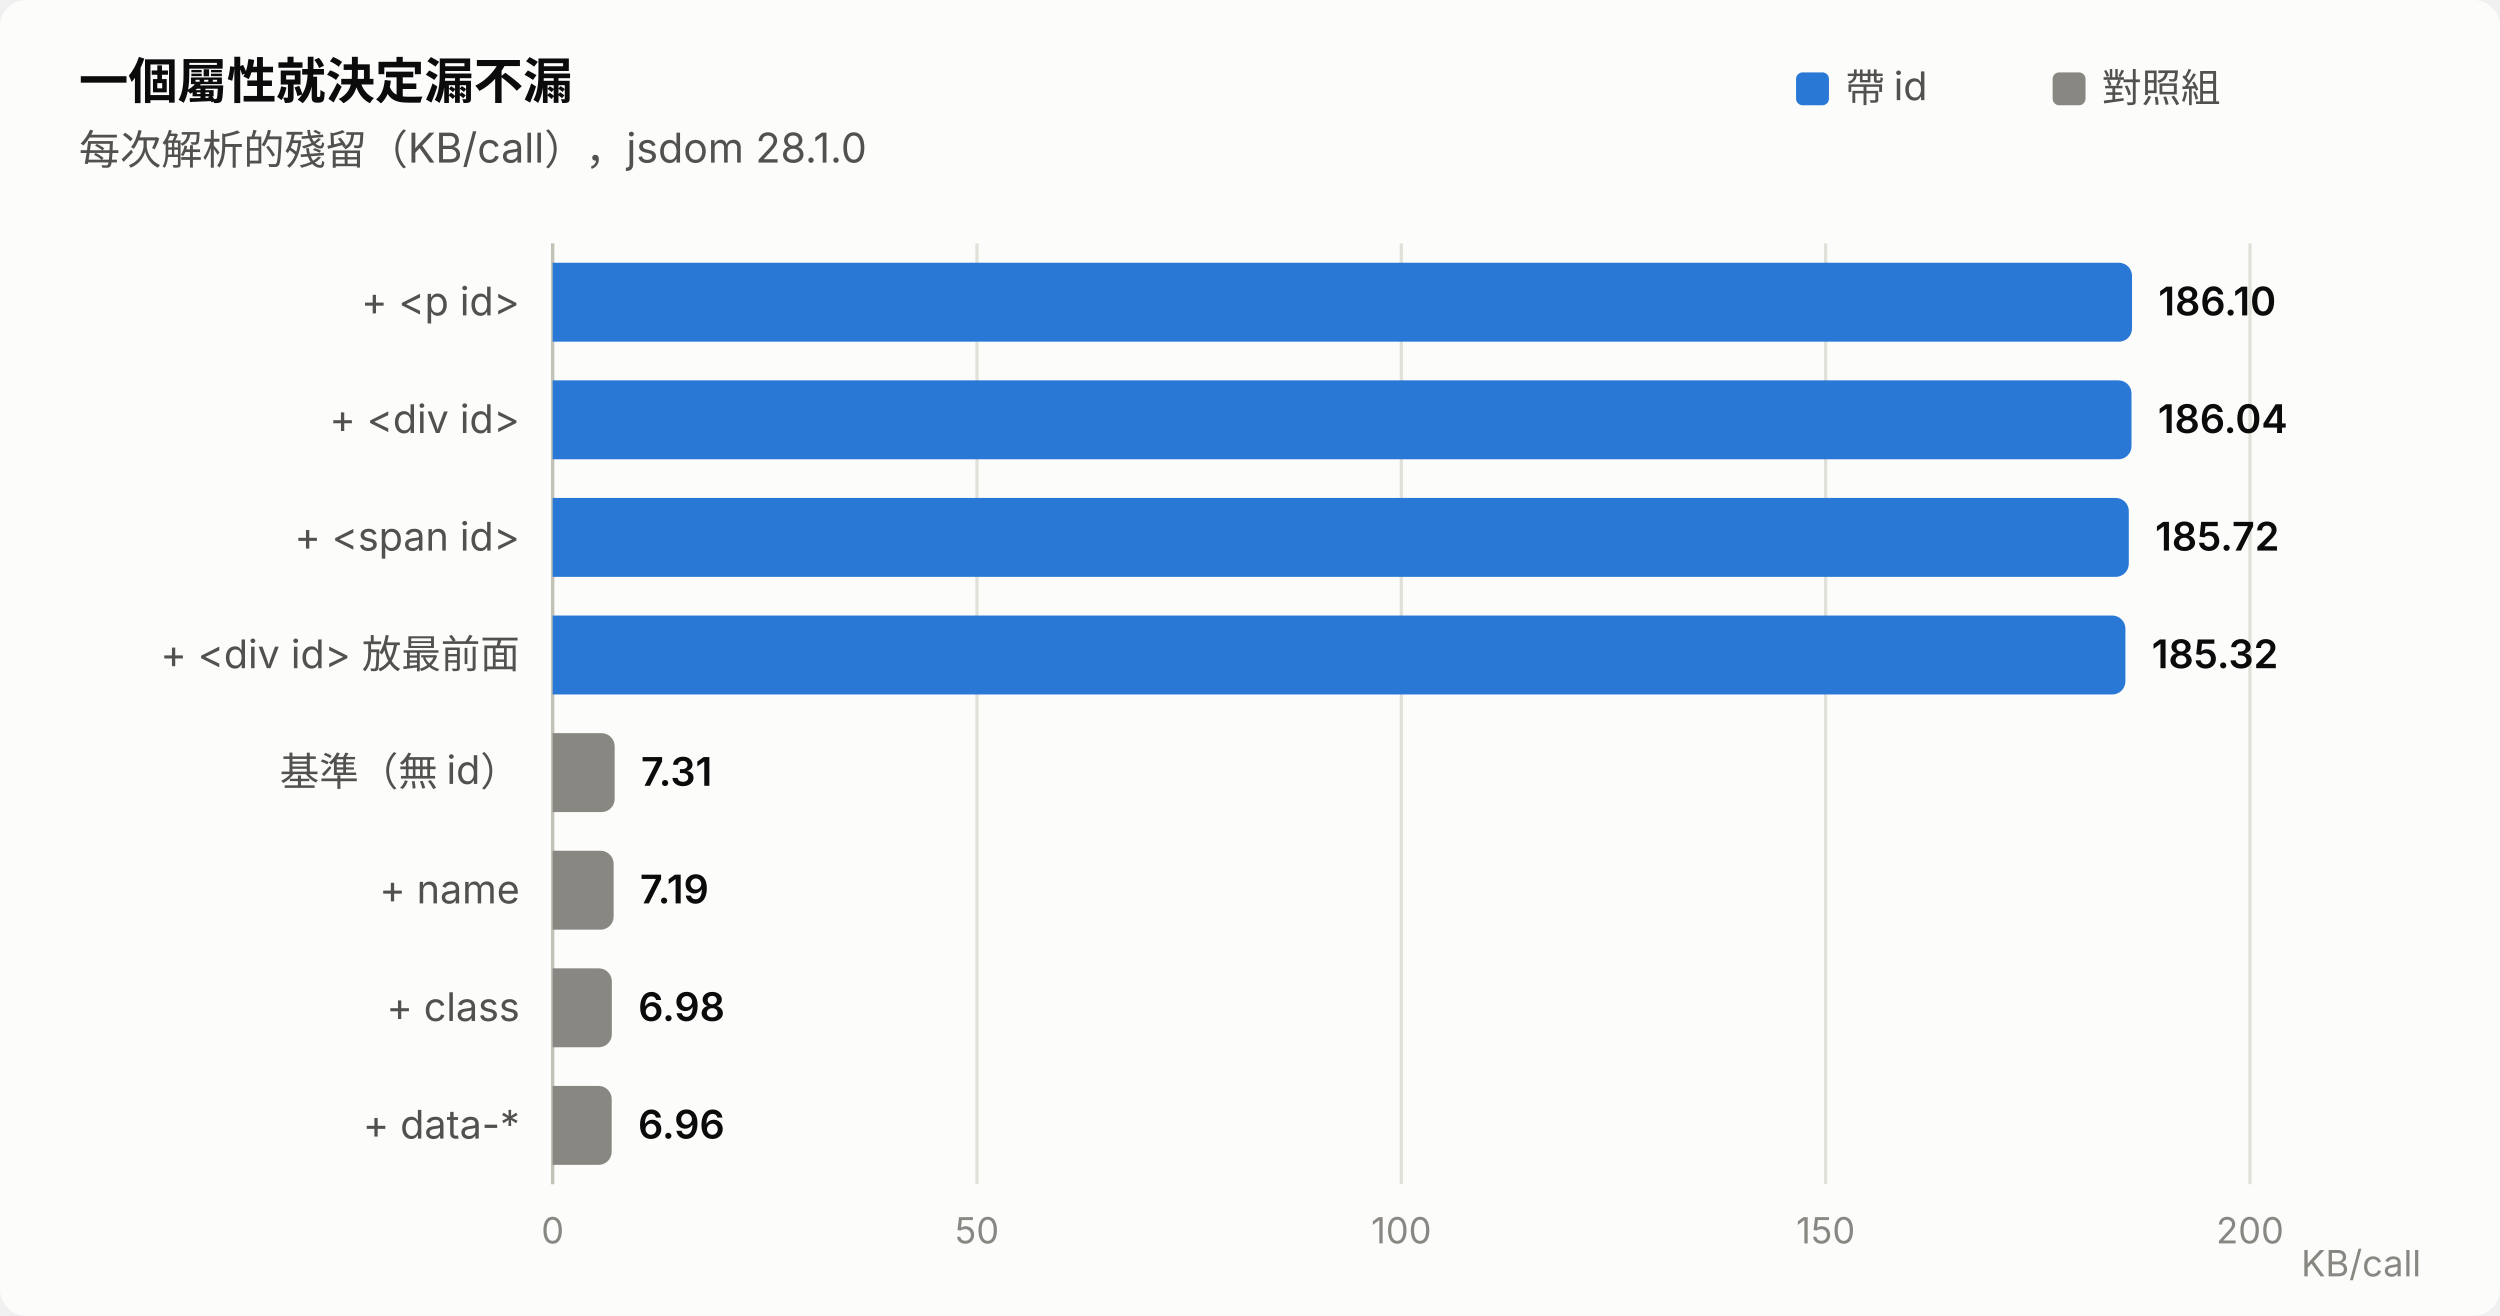
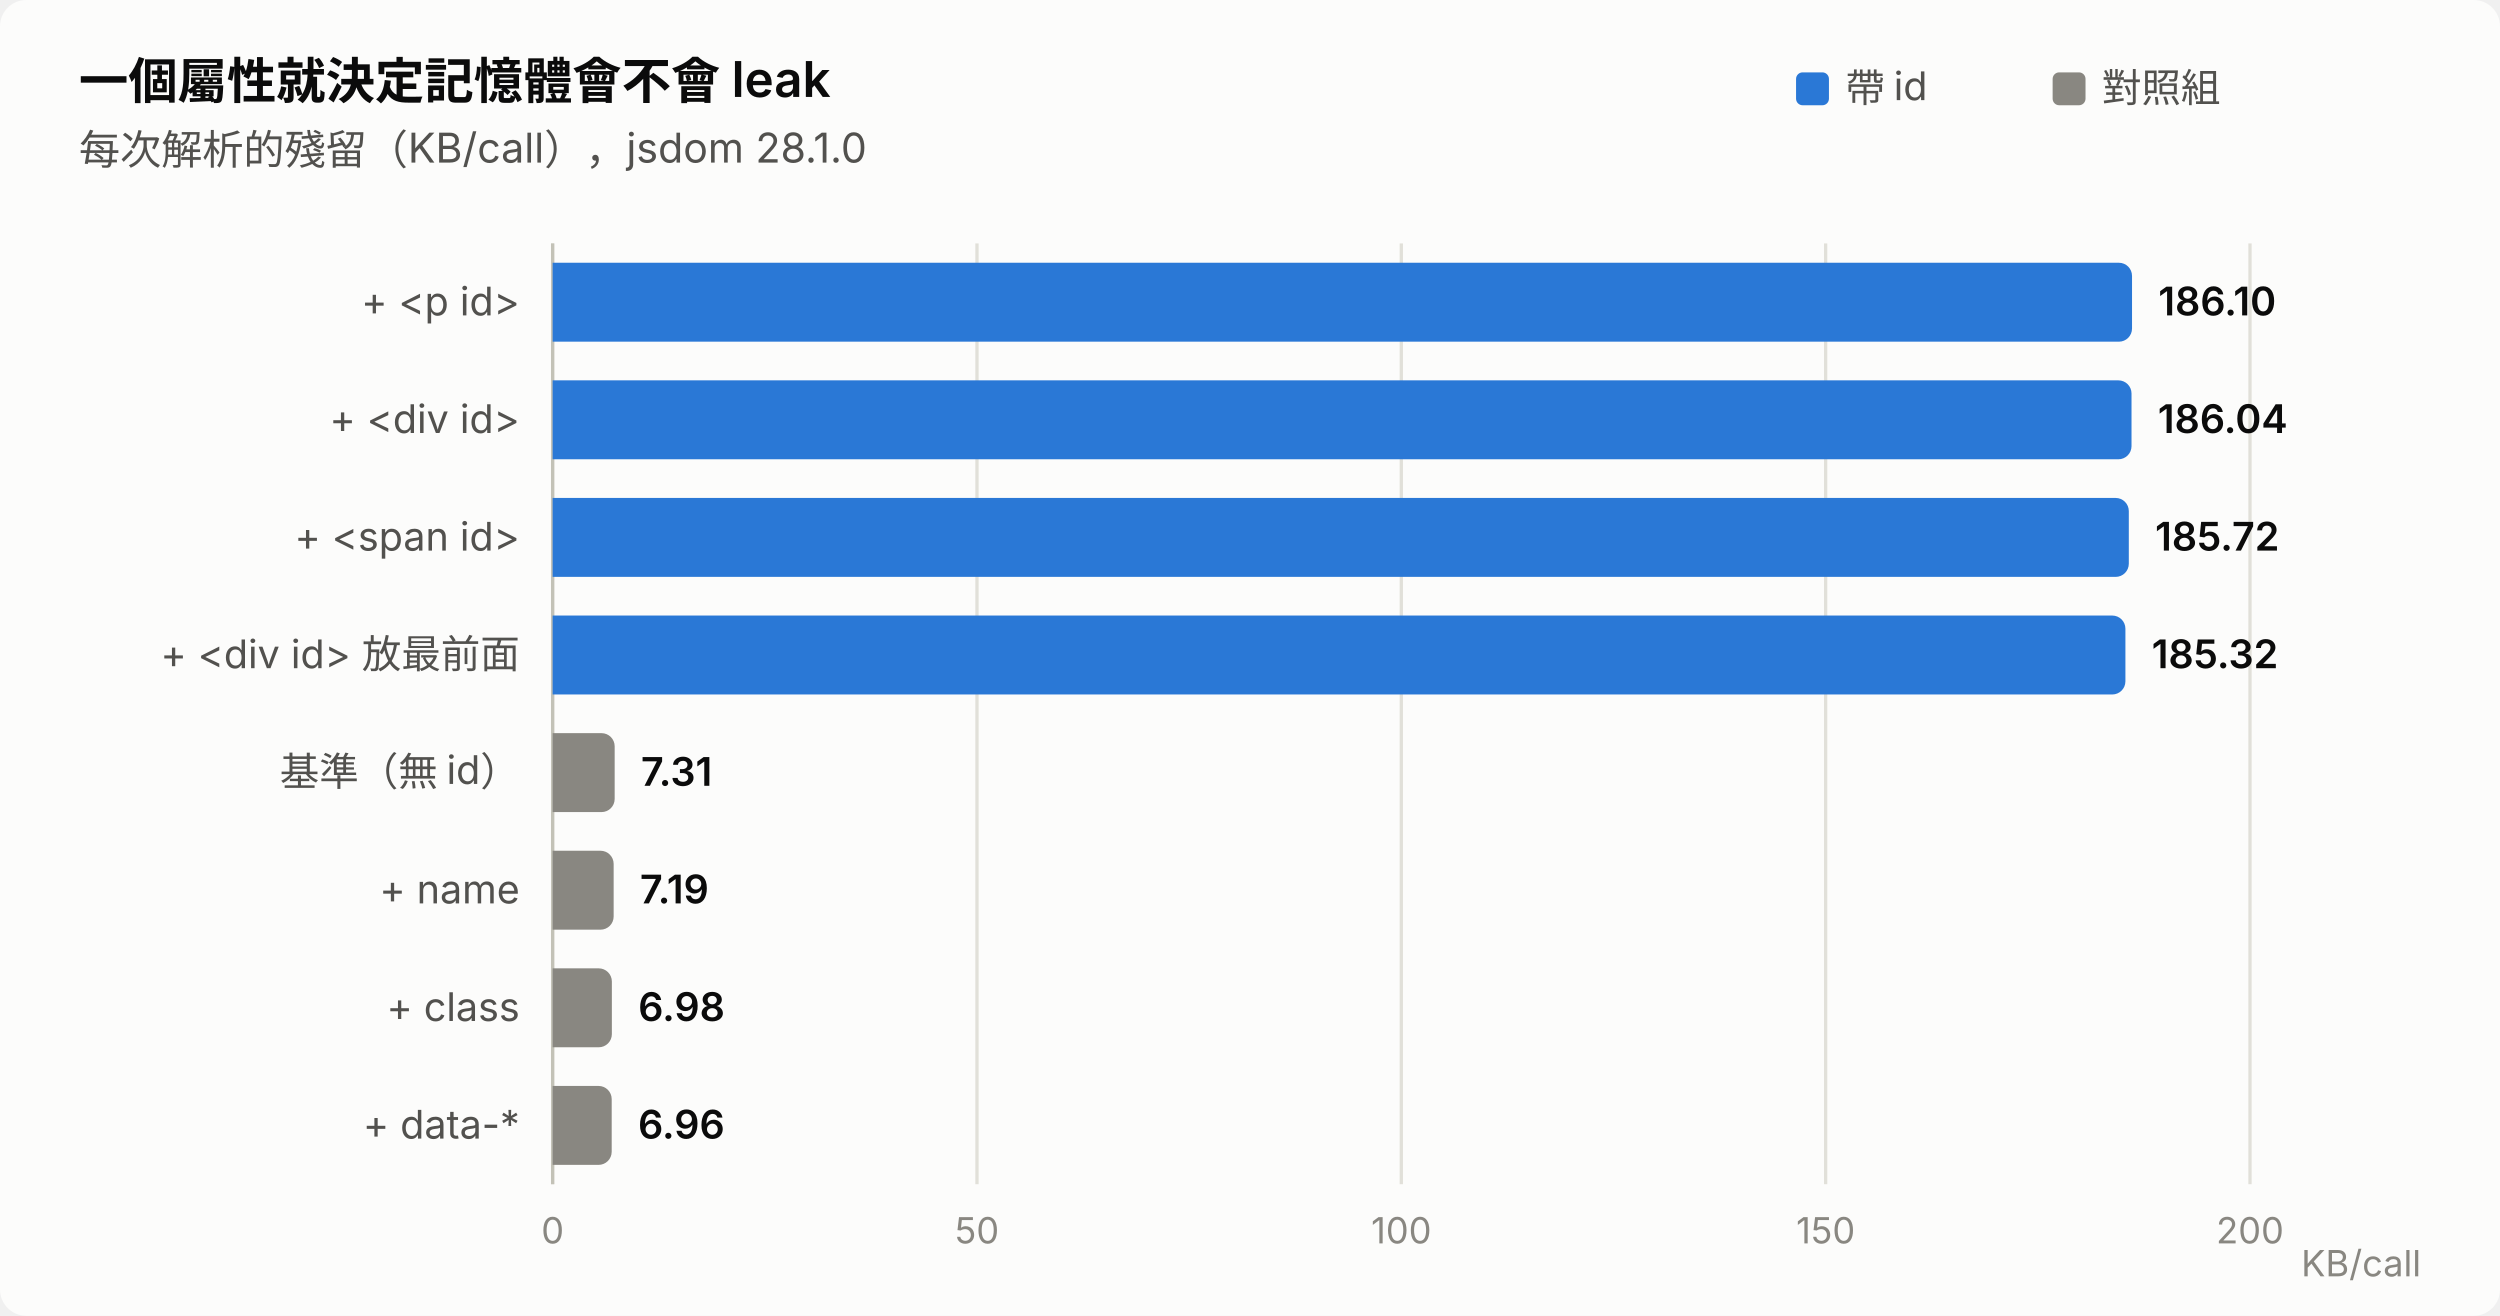
<svg xmlns="http://www.w3.org/2000/svg" viewBox="0 0 760 400" width="760" height="400" role="img" aria-labelledby="t d">
  <style>
    .s { fill: #fcfcfb }
    .ink { fill: #0b0b0b }  .ink2 { fill: #52514e }
    .muted { fill: #898781 }
    .grid { stroke: #e1e0d9 }  .axis { stroke: #c3c2b7 }
    .accent { fill: #2a78d6 }  .context { fill: #898781 }
    .gap { stroke: #fcfcfb }
    text { font-family: system-ui, -apple-system, "Segoe UI", "PingFang TC", "Noto Sans TC", sans-serif; }
    .t   { font-size: 15px; font-weight: 600 }
    .st  { font-size: 12.5px }
    .lbl { font-size: 12px }
    .val { font-size: 12px; font-weight: 600 }
    .tick { font-size: 11px; font-variant-numeric: tabular-nums }
    @media (prefers-color-scheme: dark) {
      .s { fill: #1a1a19 }
      .ink { fill: #ffffff }  .ink2 { fill: #c3c2b7 }
      .muted { fill: #898781 }
      .grid { stroke: #2c2c2a }  .axis { stroke: #383835 }
      .accent { fill: #3987e5 }  .context { fill: #898781 }
      .gap { stroke: #1a1a19 }
    }
  </style>
  <rect width="760" height="400" rx="8" class="s" />
-   <text x="24" y="30" class="t ink">一個屬性就決定漏不漏</text>
+   <text x="24" y="30" class="t ink">一個屬性就決定記憶體會不會 leak</text>
  <text x="24" y="50" class="st ink2">每次解析的殘留（KB/call），jsdom 28.1.0</text>
  <rect x="546" y="22" width="10" height="10" rx="2" class="accent" />
  <text x="561" y="31" class="lbl ink2">帶 id</text>
  <rect x="624" y="22" width="10" height="10" rx="2" class="context" />
  <text x="639" y="31" class="lbl ink2">對照組</text>
  <text x="736" y="388" class="tick muted" text-anchor="end">KB/call</text>
  <line x1="168" y1="74" x2="168" y2="360" class="grid" stroke-width="1" />
  <text x="168" y="378" class="tick muted" text-anchor="middle">0</text>
  <line x1="297" y1="74" x2="297" y2="360" class="grid" stroke-width="1" />
  <text x="297" y="378" class="tick muted" text-anchor="middle">50</text>
  <line x1="426" y1="74" x2="426" y2="360" class="grid" stroke-width="1" />
  <text x="426" y="378" class="tick muted" text-anchor="middle">100</text>
  <line x1="555" y1="74" x2="555" y2="360" class="grid" stroke-width="1" />
  <text x="555" y="378" class="tick muted" text-anchor="middle">150</text>
  <line x1="684" y1="74" x2="684" y2="360" class="grid" stroke-width="1" />
  <text x="684" y="378" class="tick muted" text-anchor="middle">200</text>
  <line x1="168" y1="74" x2="168" y2="360" class="axis" stroke-width="1" />
  <path d="M168,79.875h476.138a4,4 0 0 1 4,4v16a4,4 0 0 1 -4,4h-476.138z" class="accent" />
  <text x="158" y="95.875" class="lbl ink2" text-anchor="end">+ &lt;p id&gt;</text>
  <text x="656.138" y="95.875" class="val ink">186.10</text>
  <path d="M168,115.625h475.983a4,4 0 0 1 4,4v16a4,4 0 0 1 -4,4h-475.983z" class="accent" />
  <text x="158" y="131.625" class="lbl ink2" text-anchor="end">+ &lt;div id&gt;</text>
  <text x="655.983" y="131.625" class="val ink">186.04</text>
  <path d="M168,151.375h475.158a4,4 0 0 1 4,4v16a4,4 0 0 1 -4,4h-475.158z" class="accent" />
  <text x="158" y="167.375" class="lbl ink2" text-anchor="end">+ &lt;span id&gt;</text>
  <text x="655.158" y="167.375" class="val ink">185.72</text>
  <path d="M168,187.125h474.126a4,4 0 0 1 4,4v16a4,4 0 0 1 -4,4h-474.126z" class="accent" />
  <text x="158" y="203.125" class="lbl ink2" text-anchor="end">+ &lt;div id&gt; 放最前面</text>
  <text x="654.126" y="203.125" class="val ink">185.32</text>
  <path d="M168,222.875h14.86a4,4 0 0 1 4,4v16a4,4 0 0 1 -4,4h-14.86z" class="context" />
  <text x="158" y="238.875" class="lbl ink2" text-anchor="end">基準（無 id）</text>
  <text x="194.86" y="238.875" class="val ink">7.31</text>
  <path d="M168,258.625h14.55a4,4 0 0 1 4,4v16a4,4 0 0 1 -4,4h-14.55z" class="context" />
  <text x="158" y="274.625" class="lbl ink2" text-anchor="end">+ name</text>
  <text x="194.55" y="274.625" class="val ink">7.19</text>
  <path d="M168,294.375h14.008a4,4 0 0 1 4,4v16a4,4 0 0 1 -4,4h-14.008z" class="context" />
  <text x="158" y="310.375" class="lbl ink2" text-anchor="end">+ class</text>
  <text x="194.008" y="310.375" class="val ink">6.98</text>
  <path d="M168,330.125h13.957a4,4 0 0 1 4,4v16a4,4 0 0 1 -4,4h-13.957z" class="context" />
  <text x="158" y="346.125" class="lbl ink2" text-anchor="end">+ data-*</text>
  <text x="193.957" y="346.125" class="val ink">6.96</text>
</svg>
